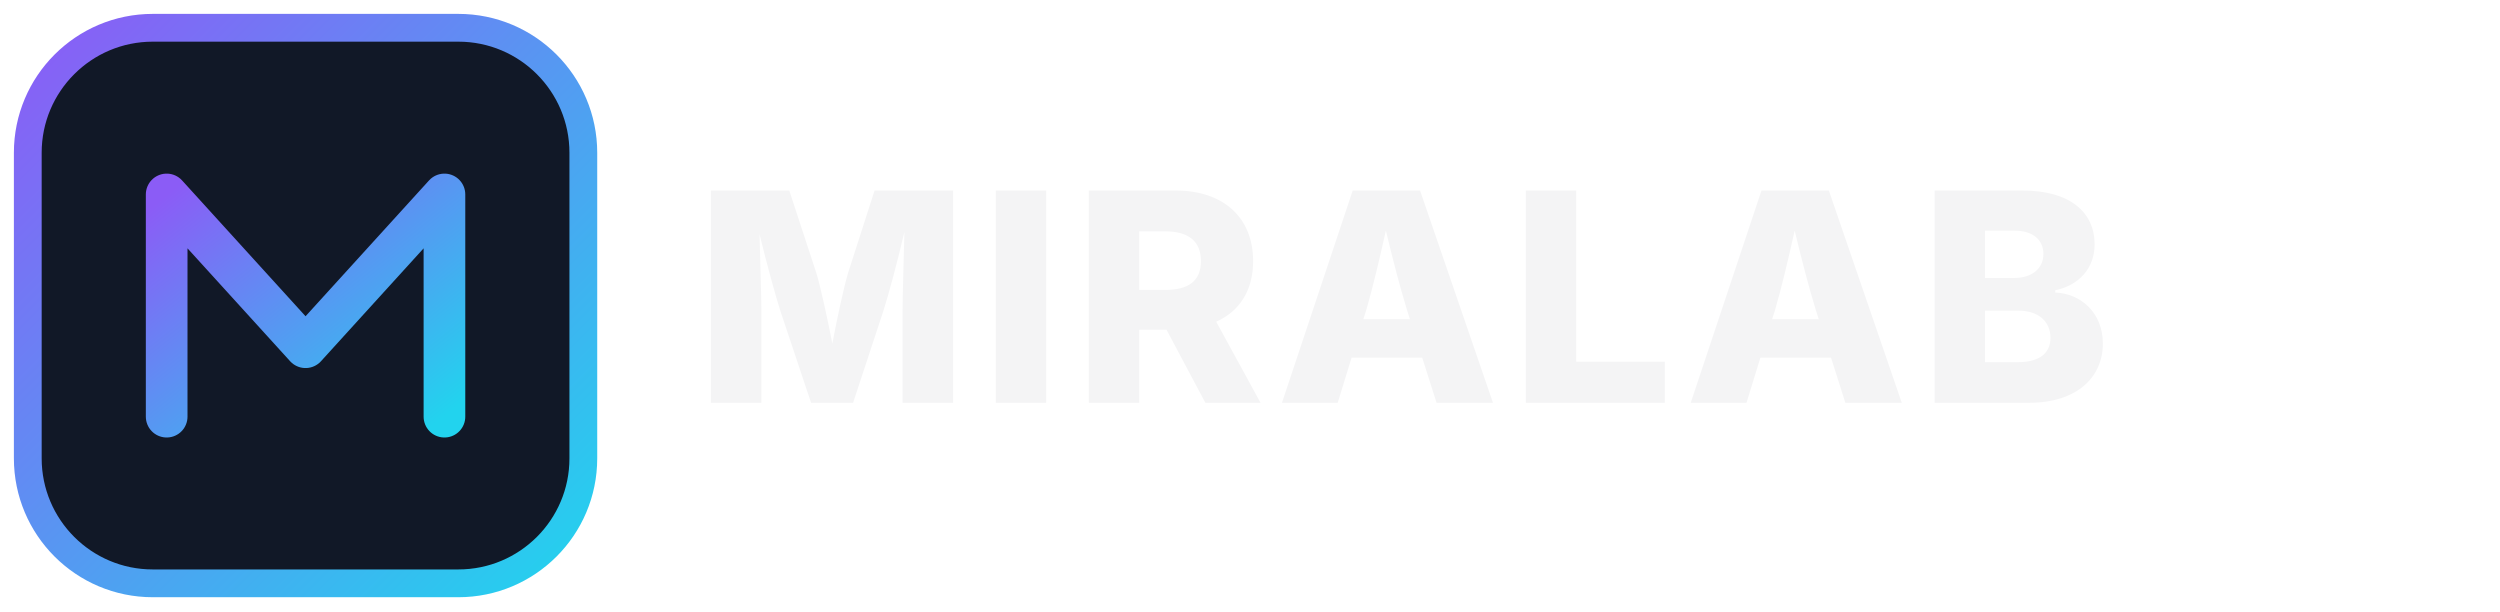
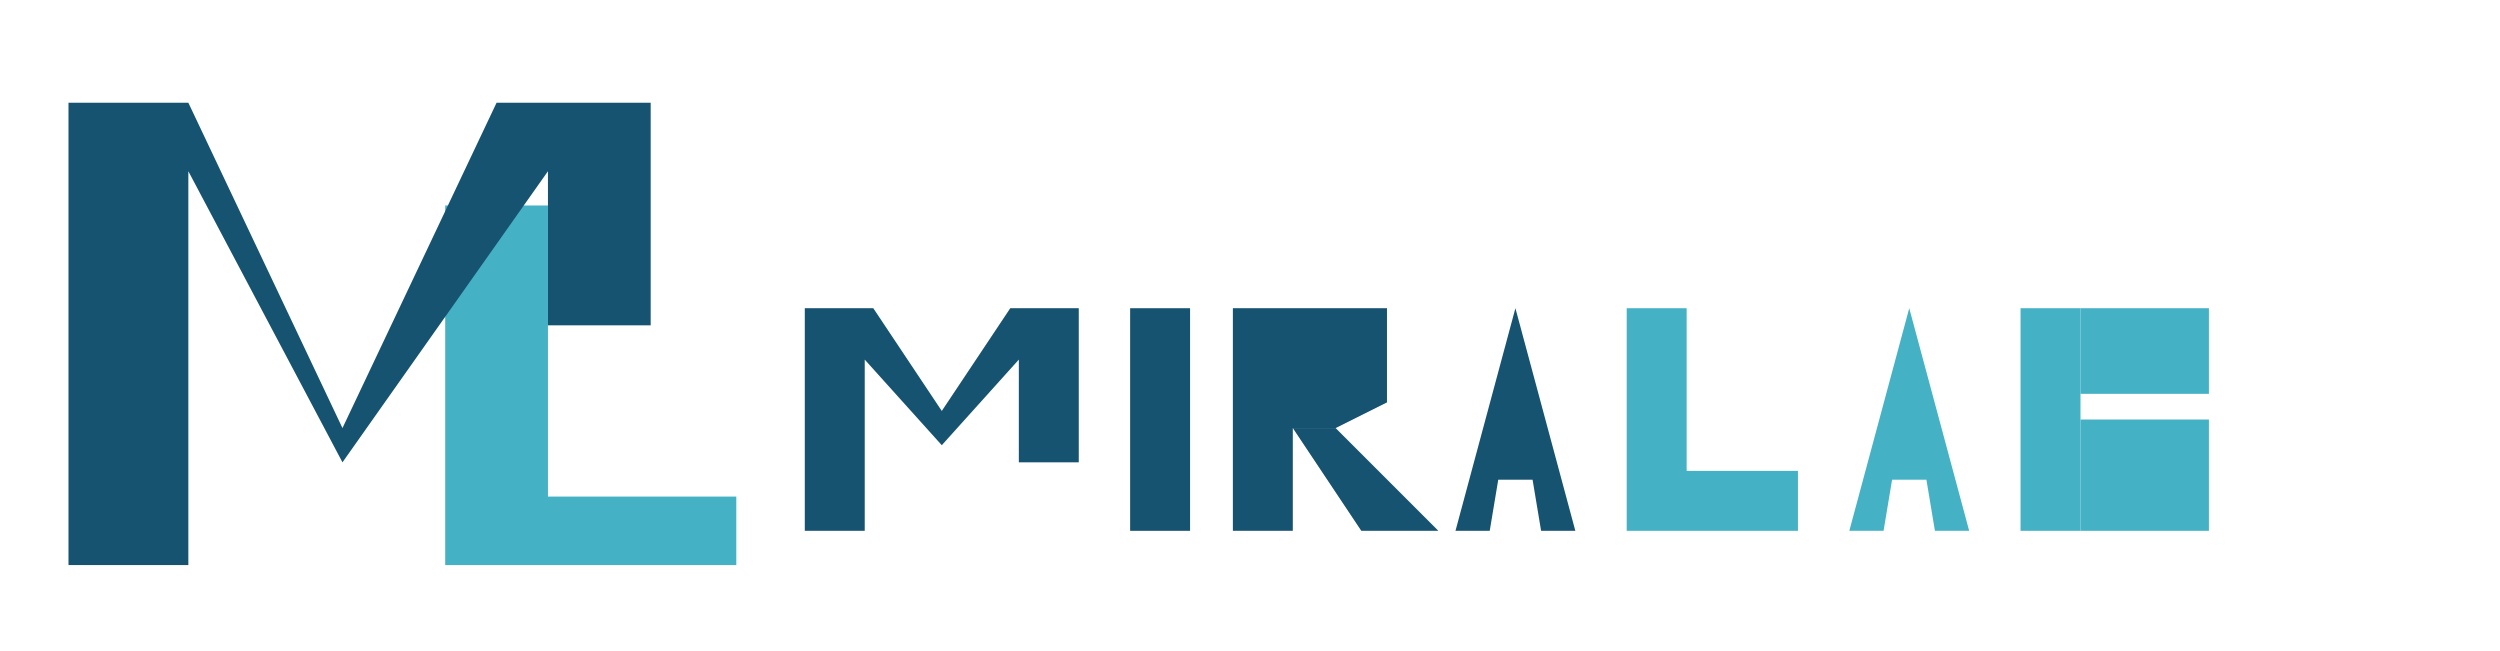
- <svg xmlns="http://www.w3.org/2000/svg" width="360" height="88" viewBox="0 0 360 88" role="img" aria-label="MIRALAB">
+ <svg xmlns="http://www.w3.org/2000/svg" viewBox="0 0 292 76" role="img" aria-labelledby="ml-title">
  <defs>
-     <linearGradient id="mlabGrad" x1="0" y1="0" x2="1" y2="1">
-       <stop offset="0%" stop-color="#8B5CF6" />
-       <stop offset="100%" stop-color="#22D3EE" />
-     </linearGradient>
+     <style>
+       .ml-teal { fill: #165370; }
+       .ml-cyan { fill: #45b1c5; }
+     </style>
  </defs>
-   <rect x="4" y="4" width="80" height="80" rx="18" fill="#111827" stroke="url(#mlabGrad)" stroke-width="4" />
-   <path d="M24 60 V28 L44 50 L64 28 V60" fill="none" stroke="url(#mlabGrad)" stroke-width="6" stroke-linecap="round" stroke-linejoin="round" />
-   <text x="100" y="58" fill="#F4F4F5" font-size="42" font-family="Inter, Arial, sans-serif" font-weight="800" letter-spacing="1.4">MIRALAB</text>
+   <g id="monogram" transform="translate(0, 2)">
+     <path class="ml-cyan" d="M 52 64 L 52 22 L 64 22 L 64 56 L 86 56 L 86 64 Z" />
+     <path class="ml-teal" d="M 8 64 L 8 10 L 22 10 L 40 48 L 58 10 L 76 10 L 76 36 L 64 36 L 64 18 L 40 52 L 22 18 L 22 64 Z" />
+   </g>
+   <g id="wordmark">
+     <path class="ml-teal" d="M 94 62 L 94 36 L 102 36 L 110 48 L 118 36 L 126 36 L 126 54 L 119 54 L 119 42 L 110 52 L 101 42 L 101 62 Z" />
+     <path class="ml-teal" d="M 132 36 L 139 36 L 139 62 L 132 62 Z" />
+     <path class="ml-teal" d="M 144 62 L 144 36 L 156 36 L 162 36 L 162 47 L 156 50 L 151 50 L 151 62 Z" />
+     <path class="ml-teal" d="M 156 50 L 168 62 L 159 62 L 151 50 Z" />
+     <path class="ml-teal" d="M 170 62 L 177 36 L 184 62 L 180 62 L 179 56 L 175 56 L 174 62 Z" />
+     <path class="ml-teal" d="M 174 53 L 180 53 L 180 56 L 174 56 Z" />
+     <path class="ml-cyan" d="M 190 36 L 197 36 L 197 55 L 210 55 L 210 62 L 190 62 Z" />
+     <path class="ml-cyan" d="M 216 62 L 223 36 L 230 62 L 226 62 L 225 56 L 221 56 L 220 62 Z" />
+     <path class="ml-cyan" d="M 220 53 L 226 53 L 226 56 L 220 56 Z" />
+     <path class="ml-cyan" d="M 236 36 L 243 36 L 243 62 L 236 62 Z" />
+     <path class="ml-cyan" d="M 243 36 L 258 36 L 258 46 L 243 46 Z" />
+     <path class="ml-cyan" d="M 243 49 L 258 49 L 258 62 L 243 62 Z" />
+   </g>
</svg>
